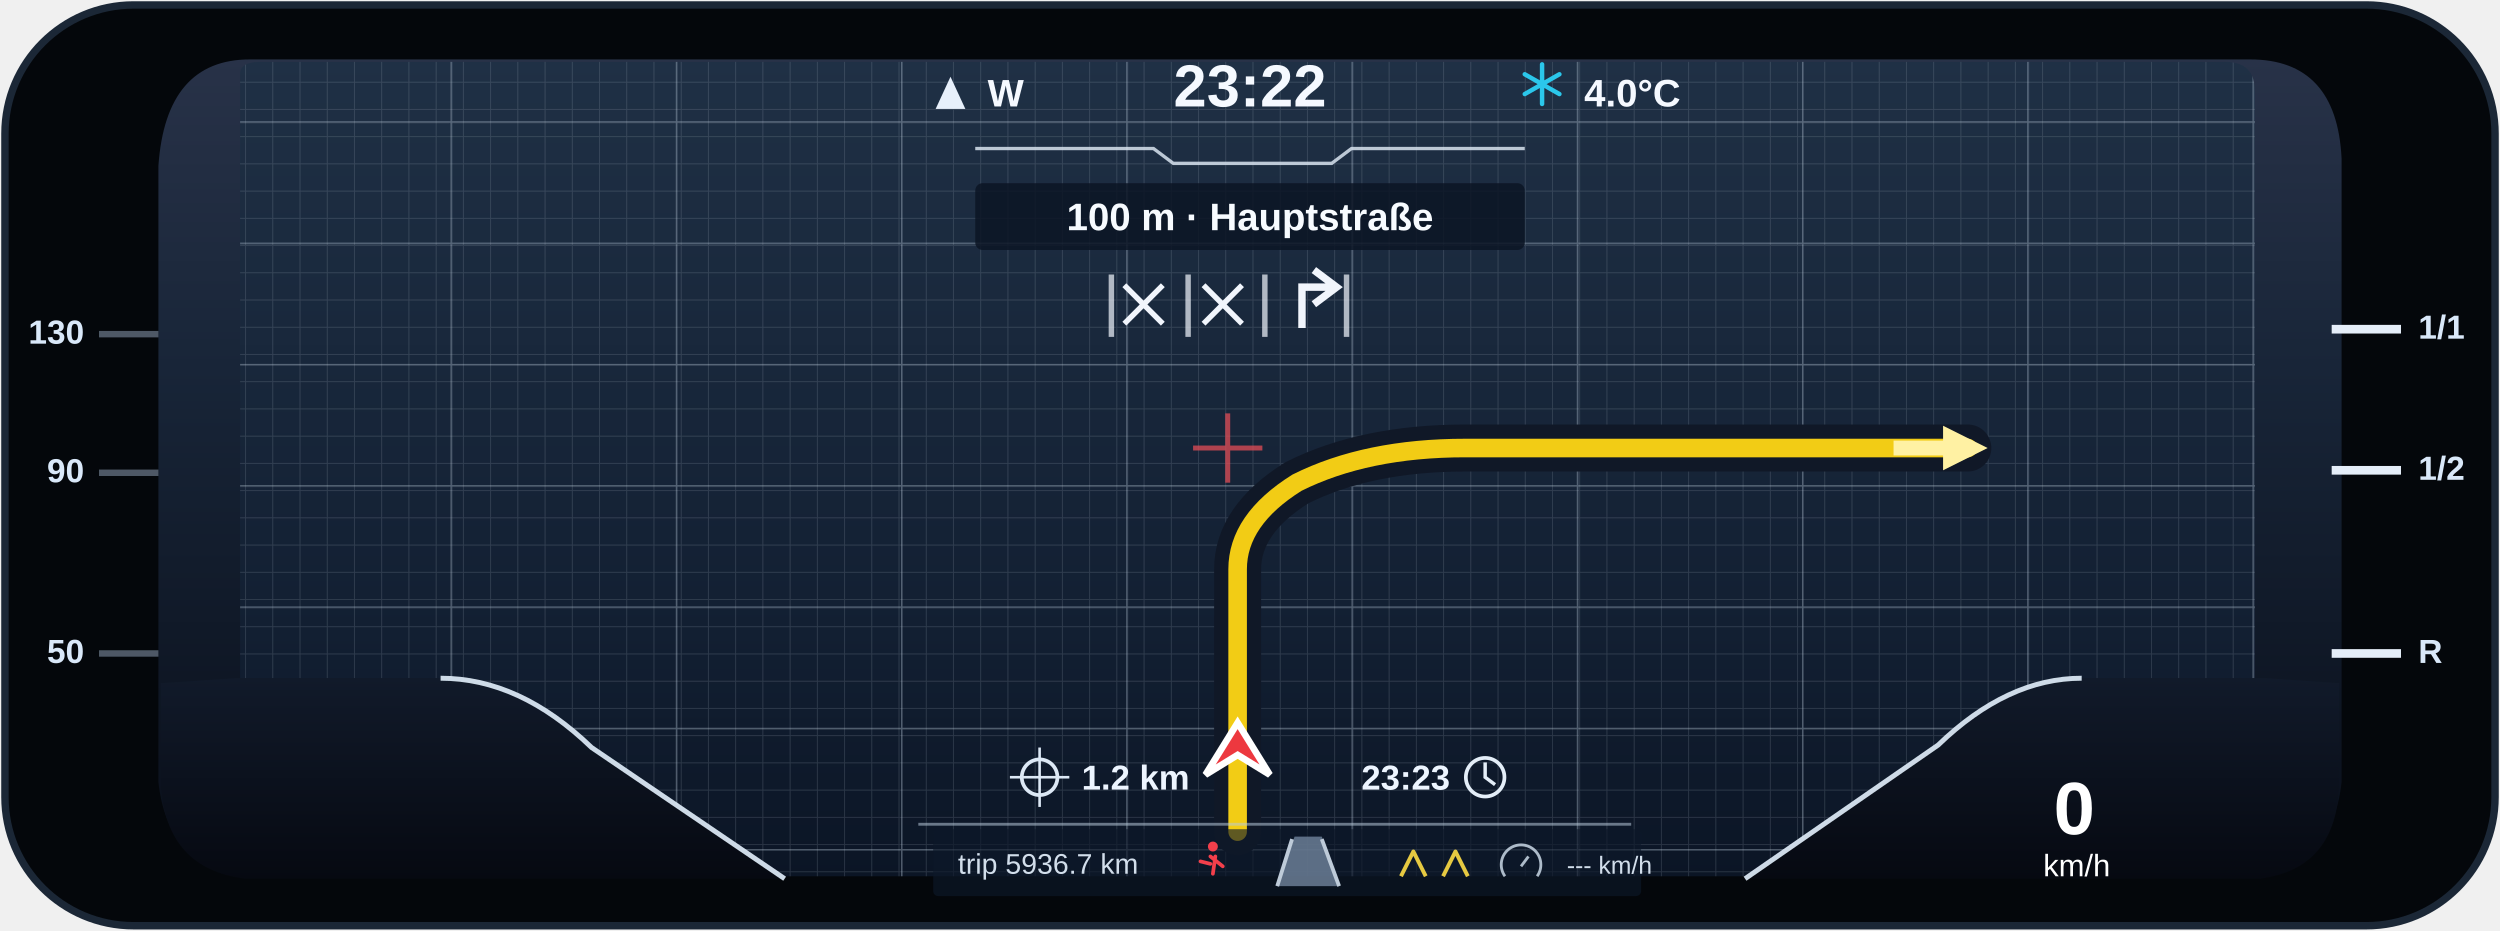
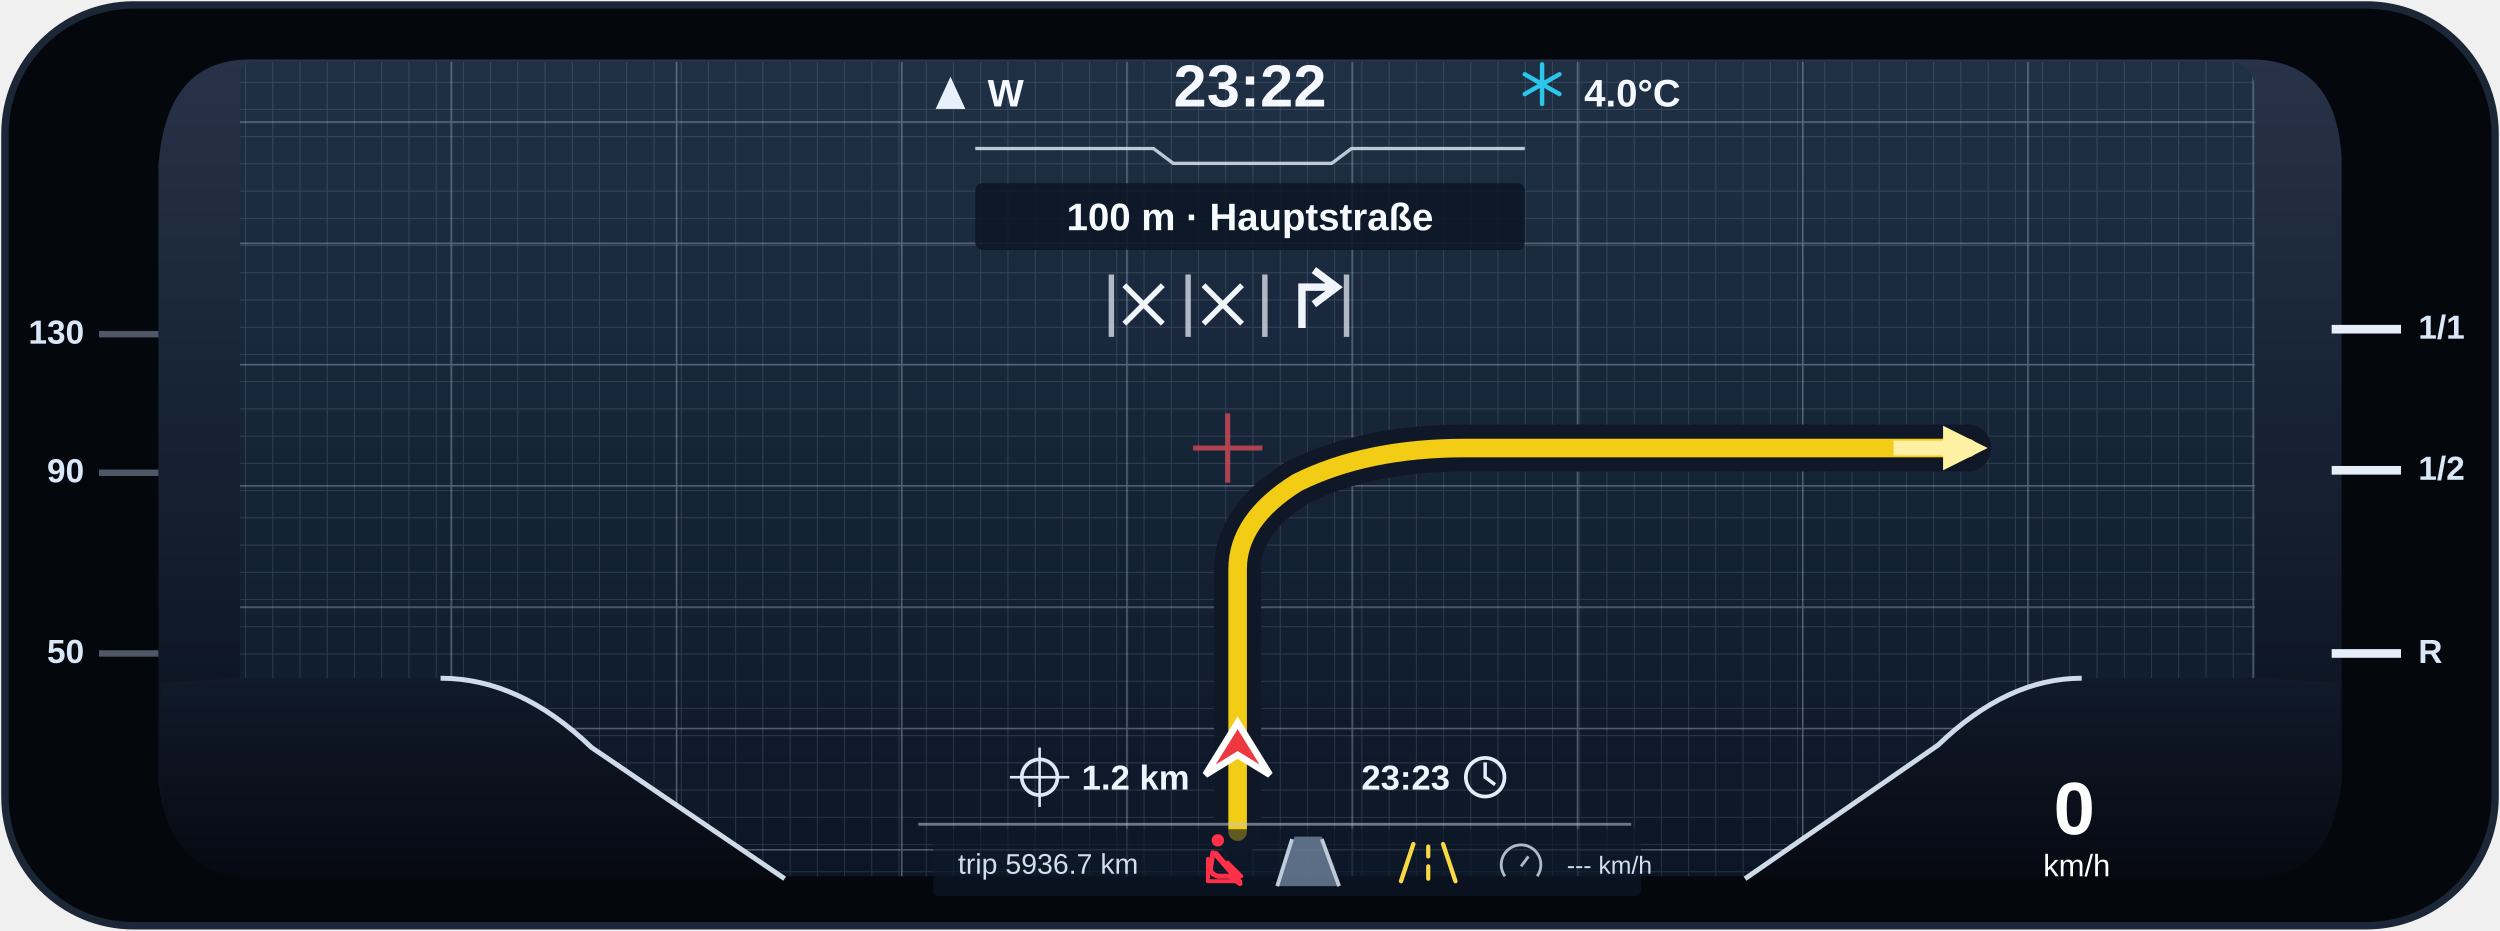
<svg xmlns="http://www.w3.org/2000/svg" id="navv-full-svg" viewBox="0 0 1010 376" preserveAspectRatio="xMidYMid meet" role="img" aria-label="AID10 Voll: durchgehende Kartenansicht, obere Navigation und untere Cockpit-Statusleiste">
  <defs>
    <style>#navv-full-svg{font-family:Arial,"Helvetica Neue",Helvetica,sans-serif;font-variant-numeric:tabular-nums}.f-main{fill:#f5f8ff;font-weight:600}.f-sub{fill:#d4dce9;font-weight:500}</style>
    <linearGradient id="f-display" x1="0" y1="0" x2="0" y2="1">
      <stop stop-color="#283248" />
      <stop offset=".38" stop-color="#182538" />
      <stop offset="1" stop-color="#090e19" />
    </linearGradient>
    <linearGradient id="f-mapbg" x1="0" y1="0" x2="0" y2="1">
      <stop stop-color="#1f3045" />
      <stop offset=".7" stop-color="#121f32" />
      <stop offset="1" stop-color="#0b1525" />
    </linearGradient>
    <linearGradient id="f-cutout" x1="0" y1="0" x2="0" y2="1">
      <stop stop-color="#111a2a" />
      <stop offset="1" stop-color="#060911" />
    </linearGradient>
    <pattern id="f-grid-fine" width="11" height="11" patternUnits="userSpaceOnUse">
      <path d="M11 0H0V11" stroke="#aebbc9" stroke-opacity=".18" stroke-width=".75" fill="none" />
    </pattern>
    <pattern id="f-grid-major" width="91" height="49" patternUnits="userSpaceOnUse">
      <path d="M91 0H0V49" stroke="#b7c7d6" stroke-opacity=".39" stroke-width="1.25" fill="none" />
    </pattern>
    <clipPath id="f-mainclip">
      <path d="M97 30Q97 25 105 25H899Q911 25 911 37V274H841Q811 274 783 301L705 355H317L239 302Q210 274 178 274H97Z" />
    </clipPath>
  </defs>
  <rect x="2" y="2" width="1006" height="372" rx="52" fill="#04070b" stroke="#1b2736" stroke-width="3" />
  <path d="M101 24H909Q944 24 946 64V316Q942 353 904 353H105Q68 353 64 316V67Q67 24 101 24Z" fill="url(#f-display)" />
  <g id="full-map-surface" clip-path="url(#f-mainclip)">
    <rect x="90" y="24" width="830" height="330" fill="url(#f-mapbg)" />
    <g id="full-grid">
      <rect x="90" y="24" width="830" height="330" fill="url(#f-grid-fine)" />
      <rect x="90" y="24" width="830" height="330" fill="url(#f-grid-major)" />
      <path d="M496 167v28m-14-14h28" stroke="#e14c55" stroke-width="2" fill="none" opacity=".75" />
    </g>
    <g id="full-map-visual" style="display:none">
      <rect x="90" y="24" width="830" height="330" fill="#263b48" />
      <path d="M110 82H915M106 157H914M101 247H920M190 20V353M325 20V356M462 20V351M619 20V353M756 20V355M862 20V355" stroke="#667e8d" stroke-width="27" fill="none" />
      <path d="M110 82H915M106 157H914M101 247H920M190 20V353M325 20V356M462 20V351M619 20V353M756 20V355M862 20V355" stroke="#aec0cc" stroke-opacity=".7" stroke-width="2.3" fill="none" />
      <rect x="218" y="177" width="70" height="42" rx="4" fill="#374e5a" />
      <rect x="656" y="178" width="71" height="48" rx="4" fill="#344c59" />
    </g>
    <g id="full-map-route">
      <path d="M500 336V230Q500 210 524 195Q552 181 592 181H795" fill="none" stroke="#101827" stroke-width="19" stroke-linecap="round" />
      <path d="M500 336V230Q500 210 524 195Q552 181 592 181H795" fill="none" stroke="#f2cc15" stroke-width="7.5" stroke-linecap="round" />
      <path d="M785 172l18 9-18 9v-6h-20v-6h20z" fill="#fff1a3" />
      <path d="M500 292l-13 21 13-8 13 8z" stroke="#fff" stroke-width="2.7" fill="#ed383f" />
    </g>
    <g id="full-app-placeholder" style="display:none">
      <rect x="389" y="145" width="234" height="85" rx="10" fill="#0c1728" stroke="#527891" stroke-opacity=".6" />
      <text x="506" y="180" fill="#d8e7f5" text-anchor="middle" font-size="18" font-weight="600">CarPlay-App</text>
      <text x="506" y="204" fill="#94acbd" text-anchor="middle" font-size="12">Vorschau · nur Editor</text>
    </g>
    <g id="full-off-placeholder" style="display:none">
      <text x="506" y="183" fill="#8ea4ba" text-anchor="middle" font-size="19" font-weight="600">CarPlay aus</text>
      <text x="506" y="209" fill="#6f8398" text-anchor="middle" font-size="12">nur Editor</text>
    </g>
  </g>
  <g id="full-top-status" fill="#f5f9ff">
    <path d="M384 31l-6 13h12z" fill="#e7f0fb" />
    <text x="399" y="43" font-size="15.5" font-weight="600">W</text>
    <text x="505" y="43" text-anchor="middle" font-size="24" font-weight="650" letter-spacing=".1">23:22</text>
    <g transform="translate(623 34)" stroke="#2bc7eb" stroke-width="1.8" stroke-linecap="round">
      <path d="M0-8V8M-7-4L7 4M-7 4L7-4" />
    </g>
    <text x="640" y="43" font-size="15.5" font-weight="600">4.0°C</text>
    <path d="M394 60H466l8 6h64l8-6h70" fill="none" stroke="#dce7f3" stroke-width="1.35" opacity=".83" />
  </g>
  <g id="full-top-text" fill="#f7fbff" text-anchor="middle">
    <rect x="394" y="74" width="222" height="27" rx="3" fill="#0b1423" opacity=".84" />
    <text id="full-top-label" x="505" y="93" font-size="15.5" font-weight="600">100 m · Hauptstraße</text>
  </g>
  <g id="full-top-lanes" fill="none" stroke="#f1f5fc" stroke-width="2.2" stroke-linecap="square">
    <path d="M449 112v23m31-23v23m31-23v23m33-23v23" stroke-opacity=".7" />
    <path d="M455 116l14 14m0-14l-14 14M487 116l14 14m0-14l-14 14" />
    <path d="M526 131v-15h12m-6-6l8 6-8 6" stroke-width="3" />
  </g>
  <g id="full-lower-corners">
    <path d="M95 274H178Q210 274 239 302L317 355H99Q67 351 65 317V276Z" fill="url(#f-cutout)" />
    <path d="M916 274H841Q811 274 783 301L705 355H913Q944 351 945 317V276Z" fill="url(#f-cutout)" />
    <path d="M178 274Q210 274 239 302L317 355M841 274Q811 274 783 301L705 355" fill="none" stroke="#dce9f5" stroke-width="2" opacity=".93" />
  </g>
  <g id="full-bottom-info" fill="#edf5ff" font-size="14" font-weight="600">
    <g id="full-bottom-distance">
      <circle cx="420" cy="314" r="7.2" fill="none" stroke="#dce8f5" stroke-width="1.5" />
      <path d="M420 302v24m-12-12h24" fill="none" stroke="#dce8f5" stroke-width="1.05" />
      <text x="437" y="319">1.2 km</text>
    </g>
    <g id="full-bottom-eta">
      <text id="full-bottom-eta-label" x="550" y="319">23:23</text>
      <circle cx="600" cy="314" r="7.8" stroke="#e4eef8" stroke-width="1.5" fill="none" />
      <path d="M600 308v6l4 3" stroke="#e4eef8" fill="none" stroke-width="1.4" />
    </g>
  </g>
  <g id="full-footer" fill="#d2deeb" font-size="11.5" font-weight="500">
    <path d="M371 333H659" stroke="#b6c8d9" stroke-width="1.15" opacity=".55" />
    <rect x="377" y="335" width="286" height="27" rx="2" fill="#0c1728" opacity=".64" />
    <text x="387" y="353">trip 5936.7 km</text>
-     <g transform="translate(487 346)" fill="none" stroke="#f33f4b" stroke-width="1.5" stroke-linecap="round">
-       <circle cx="3" cy="-4" r="2" fill="#f33f4b" stroke="none" />
-       <path d="M2 0l5 4m-3-4l-1 7m-5-5l4 1" />
+     <g id="full-seatbelt-warning" transform="translate(485 336)" fill="none" stroke="#ff3047" stroke-linecap="round" stroke-linejoin="round">
+       <circle cx="7" cy="3.5" r="2.5" fill="#ff3047" stroke="none" />
+       <path d="M5 8.5L4 15q0 2 3 3h5l4 3" stroke-width="2" />
+       <path d="M6.2 9l8 9.3" stroke-width="2.4" />
+       <path d="M3 11v9h13" stroke-width="1.6" />
+       <path d="M11 12.5l5.5 5.5" stroke-width="1.6" />
+       <rect x="12.5" y="18" width="3.8" height="2.4" rx=".6" fill="#ff3047" stroke="none" />
    </g>
    <path d="M516 358l7-20h11l7 20" fill="#6c8097" opacity=".83" />
    <path d="M522 339l-6 19m18-19l7 19" fill="none" stroke="#becbd9" stroke-width="1.55" />
-     <path d="M566 354l5-10 5 10m7 0l5-10 5 10" fill="none" stroke="#f8d843" stroke-width="1.6" stroke-linejoin="round" opacity=".92" />
+     <g id="full-yellow-road-guidance" fill="none" stroke="#f8d843" stroke-width="1.75" stroke-linecap="round" stroke-linejoin="round">
+       <path d="M566 356l5-15M588 356l-5-15" />
+       <path d="M577 342v4m0 4v5" stroke-width="1.7" />
+     </g>
    <g fill="none" stroke="#cbd9e7" stroke-width="1.15" opacity=".84">
      <path d="M608 354a8 8 0 1 1 13 0M614.5 350l3-4" />
    </g>
    <text x="633" y="353" font-size="10">--- km/h</text>
  </g>
  <g id="full-speed" fill="#fff">
    <text x="838" y="337" text-anchor="middle" font-size="30" font-weight="650">0</text>
    <text x="839" y="354" text-anchor="middle" font-size="12.5">km/h</text>
  </g>
  <g id="full-side-metrics" fill="#d9e8f9" font-size="13.5" font-weight="600">
    <g text-anchor="end" dominant-baseline="middle">
      <text x="34" y="135">130</text>
      <text x="34" y="191">90</text>
      <text x="34" y="264">50</text>
    </g>
    <path d="M40 135h24m-24 56h24m-24 73h24" stroke="#8596aa" stroke-width="2.6" opacity=".57" />
    <g text-anchor="start" dominant-baseline="middle">
      <text x="977" y="133">1/1</text>
      <text x="977" y="190">1/2</text>
      <text x="977" y="264">R</text>
    </g>
    <path d="M942 133h28m-28 57h28m-28 74h28" stroke="#e5eef9" stroke-width="3.5" />
  </g>
  <g id="full-carplay-overlay" style="display:none">
    <rect x="426" y="218" width="186" height="58" rx="8" fill="#152337" stroke="#76aac3" stroke-width="1.5" />
    <text x="440" y="239" fill="#ecf8ff" font-size="13">CarPlay-Manöverkarte</text>
    <text x="441" y="260" fill="#aaf8c9" font-size="18" font-weight="650">↱ 100 m</text>
  </g>
</svg>
